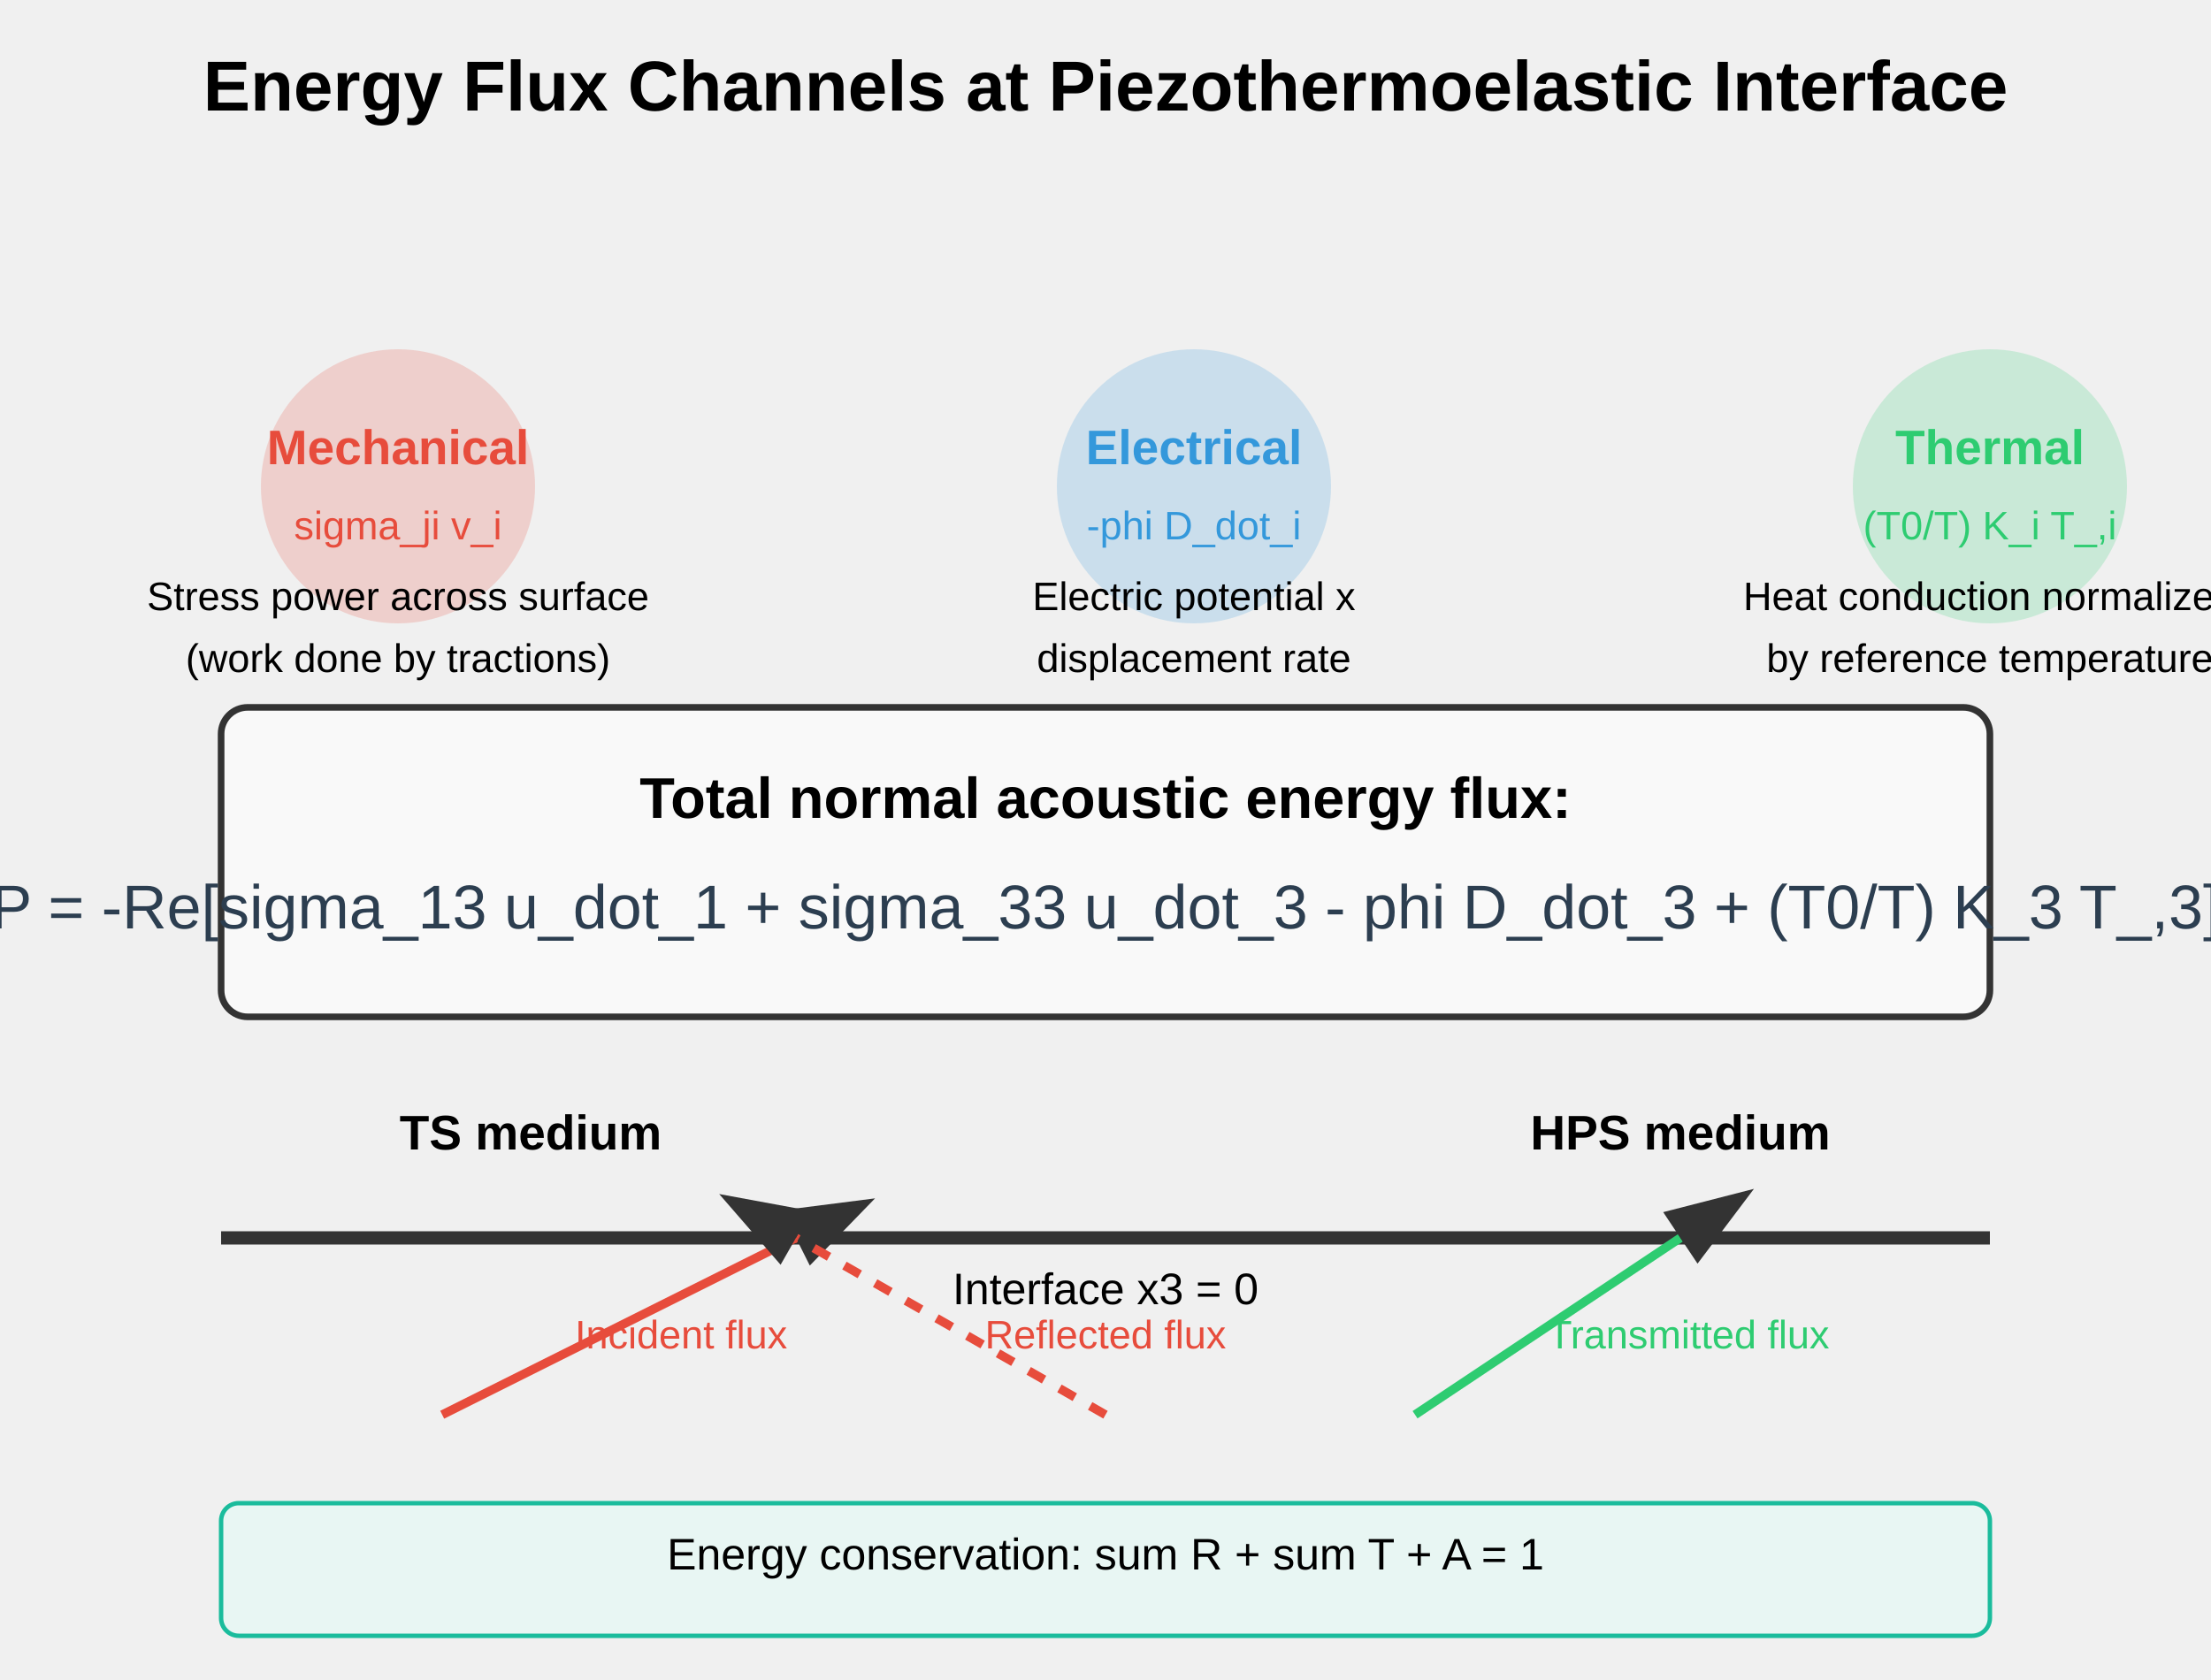
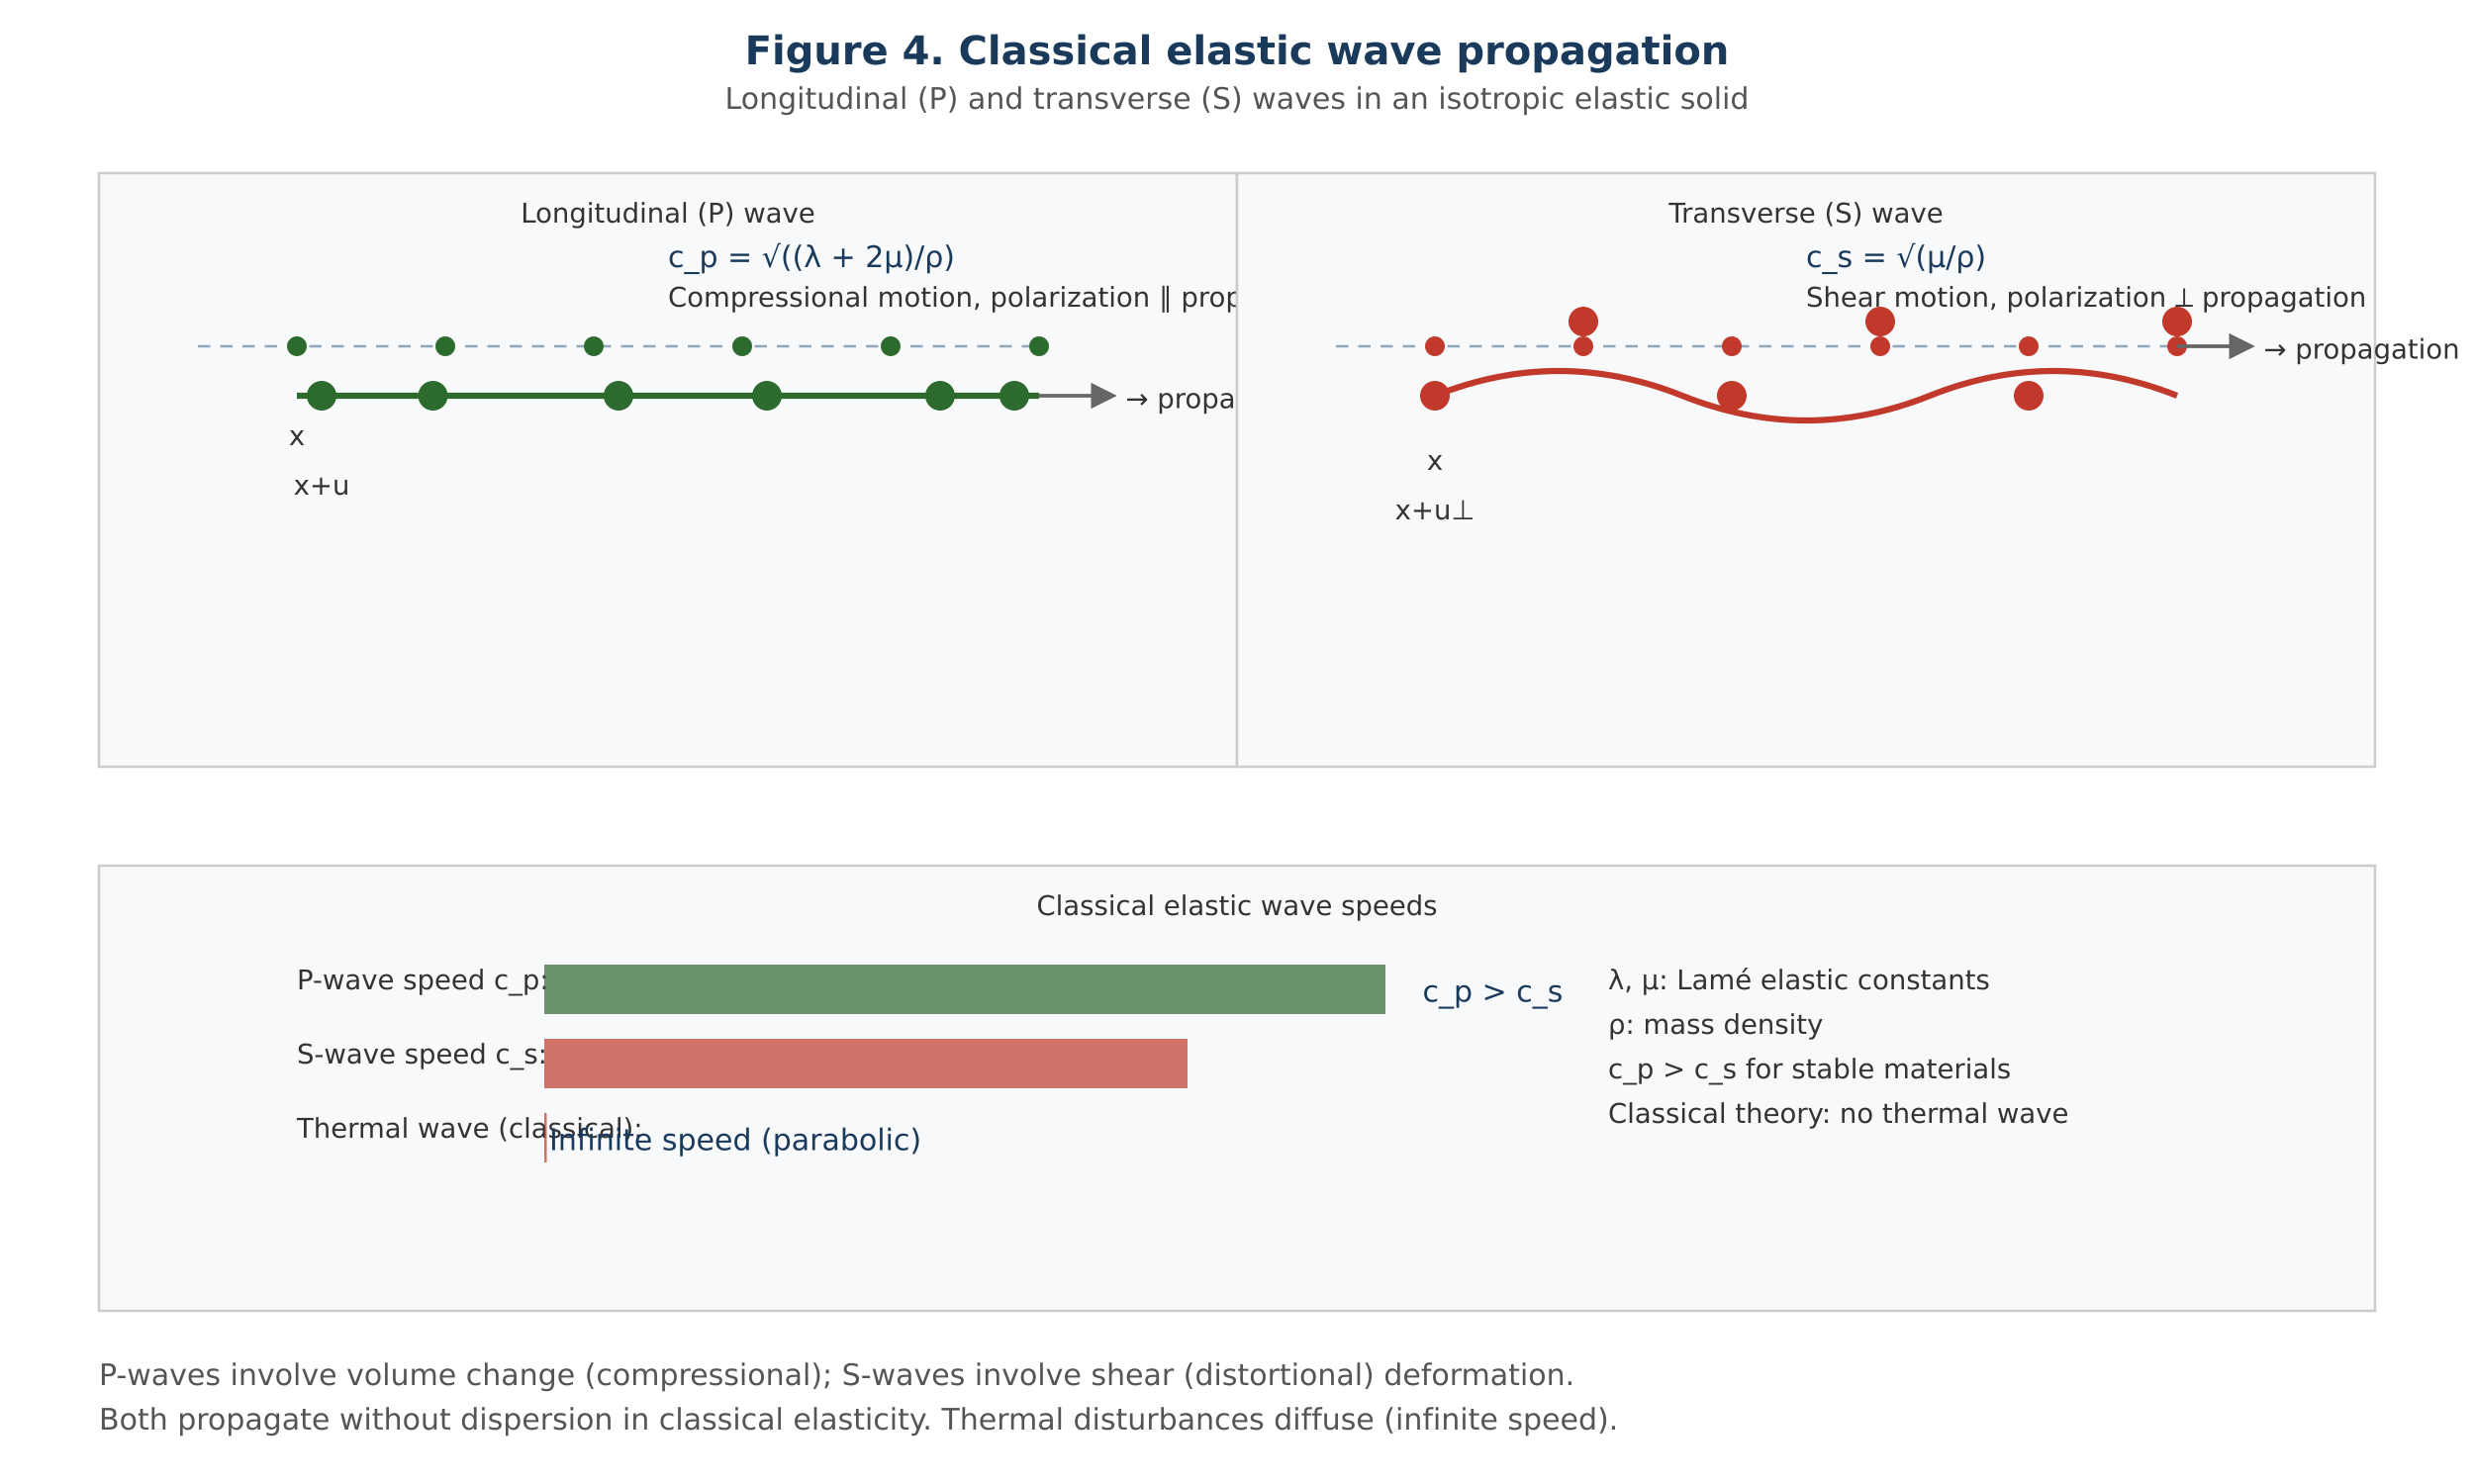
- <svg xmlns="http://www.w3.org/2000/svg" width="500" height="380" viewBox="0 0 500 380" font-family="Arial, sans-serif">
-   <text x="250" y="25" text-anchor="middle" font-size="16" font-weight="bold">Energy Flux Channels at Piezothermoelastic Interface</text>
-   <g transform="translate(50,70)">
-     <circle cx="40" cy="40" r="30" fill="#e74c3c" opacity="0.2" stroke="#e74c3c" stroke-width="2" />
-     <text x="40" y="35" text-anchor="middle" font-size="11" font-weight="bold" fill="#e74c3c">Mechanical</text>
-     <text x="40" y="52" text-anchor="middle" font-size="9" fill="#e74c3c">sigma_ji v_i</text>
-     <text x="40" y="68" text-anchor="middle" font-size="9">Stress power across surface</text>
-     <text x="40" y="82" text-anchor="middle" font-size="9">(work done by tractions)</text>
-   </g>
-   <g transform="translate(230,70)">
-     <circle cx="40" cy="40" r="30" fill="#3498db" opacity="0.2" stroke="#3498db" stroke-width="2" />
-     <text x="40" y="35" text-anchor="middle" font-size="11" font-weight="bold" fill="#3498db">Electrical</text>
-     <text x="40" y="52" text-anchor="middle" font-size="9" fill="#3498db">-phi D_dot_i</text>
-     <text x="40" y="68" text-anchor="middle" font-size="9">Electric potential x</text>
-     <text x="40" y="82" text-anchor="middle" font-size="9">displacement rate</text>
-   </g>
-   <g transform="translate(410,70)">
-     <circle cx="40" cy="40" r="30" fill="#2ecc71" opacity="0.2" stroke="#2ecc71" stroke-width="2" />
-     <text x="40" y="35" text-anchor="middle" font-size="11" font-weight="bold" fill="#2ecc71">Thermal</text>
-     <text x="40" y="52" text-anchor="middle" font-size="9" fill="#2ecc71">(T0/T) K_i T_,i</text>
-     <text x="40" y="68" text-anchor="middle" font-size="9">Heat conduction normalized</text>
-     <text x="40" y="82" text-anchor="middle" font-size="9">by reference temperature</text>
-   </g>
-   <rect x="50" y="160" width="400" height="70" fill="#f9f9f9" stroke="#333" stroke-width="1.5" rx="6" />
-   <text x="250" y="185" text-anchor="middle" font-size="13" font-weight="bold">Total normal acoustic energy flux:</text>
-   <text x="250" y="210" text-anchor="middle" font-size="14" fill="#2c3e50">P = -Re[sigma_13 u_dot_1 + sigma_33 u_dot_3 - phi D_dot_3 + (T0/T) K_3 T_,3]</text>
-   <line x1="50" y1="280" x2="450" y2="280" stroke="#333" stroke-width="3" />
-   <text x="120" y="260" text-anchor="middle" font-size="11" font-weight="bold">TS medium</text>
-   <text x="380" y="260" text-anchor="middle" font-size="11" font-weight="bold">HPS medium</text>
-   <text x="250" y="295" text-anchor="middle" font-size="10">Interface x3 = 0</text>
-   <path d="M100,320 L180,280" stroke="#e74c3c" stroke-width="2" marker-end="url(#arrowhead)" />
-   <text x="130" y="305" font-size="9" fill="#e74c3c">Incident flux</text>
-   <path d="M320,320 L380,280" stroke="#2ecc71" stroke-width="2" marker-end="url(#arrowhead)" />
-   <text x="350" y="305" font-size="9" fill="#2ecc71">Transmitted flux</text>
-   <path d="M250,320 L180,280" stroke="#e74c3c" stroke-width="2" stroke-dasharray="4,4" marker-end="url(#arrowhead)" />
-   <text x="250" y="305" text-anchor="middle" font-size="9" fill="#e74c3c">Reflected flux</text>
-   <rect x="50" y="340" width="400" height="30" fill="#e8f6f3" stroke="#1abc9c" stroke-width="1" rx="4" />
-   <text x="250" y="355" text-anchor="middle" font-size="10">Energy conservation: sum R + sum T + A = 1</text>
+ <svg xmlns="http://www.w3.org/2000/svg" width="1000" height="600" viewBox="0 0 1000 600">
  <defs>
-     <marker id="arrowhead" markerWidth="10" markerHeight="7" refX="0" refY="3.5" orient="auto">
-       <polygon points="0 0, 10 3.5, 0 7" fill="#333" />
+     <style>
+       .title { font: 700 16px 'DejaVu Sans', sans-serif; fill: #1a3a5c; }
+       .subtitle { font: 12px 'DejaVu Sans', sans-serif; fill: #555; }
+       .label { font: 11px 'DejaVu Sans', sans-serif; fill: #333; }
+       .math { font: 12px 'DejaVu Sans', monospace; fill: #1a3a5c; }
+       .wave-p { stroke: #2d6a2d; stroke-width: 2.5; fill: none; }
+       .wave-s { stroke: #c0392b; stroke-width: 2.5; fill: none; }
+       .particle { fill: #1a3a5c; }
+       .particle-p { fill: #2d6a2d; }
+       .particle-s { fill: #c0392b; }
+       .axis { stroke: #666; stroke-width: 1.5; fill: none; marker-end: url(#axisarrow); }
+       .dashed { stroke: #8fa8bd; stroke-width: 1; stroke-dasharray: 5,4; fill: none; }
+       .arrow { stroke: #666; stroke-width: 1.5; fill: #666; marker-end: url(#arrowhead); }
+     </style>
+     <marker id="axisarrow" markerWidth="7" markerHeight="7" refX="6" refY="3.5" orient="auto">
+       <polygon points="0,0 7,3.5 0,7" fill="#666" />
+     </marker>
+     <marker id="arrowhead" markerWidth="7" markerHeight="7" refX="6" refY="3.5" orient="auto">
+       <polygon points="0,0 7,3.5 0,7" fill="#666" />
    </marker>
  </defs>
+   <rect width="1000" height="600" fill="white" />
+   <text x="500" y="26" class="title" text-anchor="middle">Figure 4. Classical elastic wave propagation</text>
+   <text x="500" y="44" class="subtitle" text-anchor="middle">Longitudinal (P) and transverse (S) waves in an isotropic elastic solid</text>
+   <rect x="40" y="70" width="460" height="240" fill="#f8f9fa" stroke="#cccccc" stroke-width="1" />
+   <text x="270" y="90" class="label" text-anchor="middle" font-weight="bold">Longitudinal (P) wave</text>
+   <text x="270" y="108" class="math" font-size="11">c_p = √((λ + 2μ)/ρ)</text>
+   <text x="270" y="124" class="label" font-size="10">Compressional motion, polarization ∥ propagation</text>
+   <g transform="translate(80, 140)">
+     <line x1="0" y1="0" x2="340" y2="0" class="dashed" />
+     <circle cx="40" cy="0" r="4" class="particle-p" />
+     <circle cx="100" cy="0" r="4" class="particle-p" />
+     <circle cx="160" cy="0" r="4" class="particle-p" />
+     <circle cx="220" cy="0" r="4" class="particle-p" />
+     <circle cx="280" cy="0" r="4" class="particle-p" />
+     <circle cx="340" cy="0" r="4" class="particle-p" />
+     <line x1="40" y1="20" x2="340" y2="20" class="wave-p" />
+     <circle cx="50" cy="20" r="6" class="particle-p" />
+     <circle cx="95" cy="20" r="6" class="particle-p" />
+     <circle cx="170" cy="20" r="6" class="particle-p" />
+     <circle cx="230" cy="20" r="6" class="particle-p" />
+     <circle cx="300" cy="20" r="6" class="particle-p" />
+     <circle cx="330" cy="20" r="6" class="particle-p" />
+     <line x1="340" y1="20" x2="370" y2="20" class="arrow" />
+     <text x="375" y="25" class="label" font-size="10">→ propagation</text>
+     <text x="40" y="40" class="label" font-size="9" text-anchor="middle">x</text>
+     <text x="50" y="60" class="label" font-size="9" text-anchor="middle">x+u</text>
+   </g>
+   <rect x="500" y="70" width="460" height="240" fill="#f8f9fa" stroke="#cccccc" stroke-width="1" />
+   <text x="730" y="90" class="label" text-anchor="middle" font-weight="bold">Transverse (S) wave</text>
+   <text x="730" y="108" class="math" font-size="11">c_s = √(μ/ρ)</text>
+   <text x="730" y="124" class="label" font-size="10">Shear motion, polarization ⟂ propagation</text>
+   <g transform="translate(540, 140)">
+     <line x1="0" y1="0" x2="340" y2="0" class="dashed" />
+     <circle cx="40" cy="0" r="4" class="particle-s" />
+     <circle cx="100" cy="0" r="4" class="particle-s" />
+     <circle cx="160" cy="0" r="4" class="particle-s" />
+     <circle cx="220" cy="0" r="4" class="particle-s" />
+     <circle cx="280" cy="0" r="4" class="particle-s" />
+     <circle cx="340" cy="0" r="4" class="particle-s" />
+     <path d="M 40 20 Q 90 0 140 20 T 240 20 T 340 20" class="wave-s" />
+     <circle cx="40" cy="20" r="6" class="particle-s" />
+     <circle cx="100" cy="-10" r="6" class="particle-s" />
+     <circle cx="160" cy="20" r="6" class="particle-s" />
+     <circle cx="220" cy="-10" r="6" class="particle-s" />
+     <circle cx="280" cy="20" r="6" class="particle-s" />
+     <circle cx="340" cy="-10" r="6" class="particle-s" />
+     <line x1="340" y1="0" x2="370" y2="0" class="arrow" />
+     <text x="375" y="5" class="label" font-size="10">→ propagation</text>
+     <text x="40" y="50" class="label" font-size="9" text-anchor="middle">x</text>
+     <text x="40" y="70" class="label" font-size="9" text-anchor="middle">x+u⊥</text>
+   </g>
+   <rect x="40" y="350" width="920" height="180" fill="#f8f9fa" stroke="#cccccc" stroke-width="1" />
+   <text x="500" y="370" class="label" text-anchor="middle" font-weight="bold">Classical elastic wave speeds</text>
+   <text x="120" y="400" class="label">P-wave speed c_p:</text>
+   <rect x="220" y="390" width="340" height="20" fill="#2d6a2d" opacity="0.7" />
+   <text x="575" y="405" class="math" font-size="11">c_p &gt; c_s</text>
+   <text x="120" y="430" class="label">S-wave speed c_s:</text>
+   <rect x="220" y="420" width="260" height="20" fill="#c0392b" opacity="0.7" />
+   <text x="120" y="460" class="label">Thermal wave (classical):</text>
+   <rect x="220" y="450" width="1" height="20" fill="#c0392b" opacity="0.7" />
+   <text x="222" y="465" class="math" font-size="10">Infinite speed (parabolic)</text>
+   <text x="650" y="400" class="label" font-size="10">λ, μ: Lamé elastic constants</text>
+   <text x="650" y="418" class="label" font-size="10">ρ: mass density</text>
+   <text x="650" y="436" class="label" font-size="10">c_p &gt; c_s for stable materials</text>
+   <text x="650" y="454" class="label" font-size="10">Classical theory: no thermal wave</text>
+   <text x="40" y="560" class="subtitle" font-size="10">P-waves involve volume change (compressional); S-waves involve shear (distortional) deformation.</text>
+   <text x="40" y="578" class="subtitle" font-size="10">Both propagate without dispersion in classical elasticity. Thermal disturbances diffuse (infinite speed).</text>
</svg>
